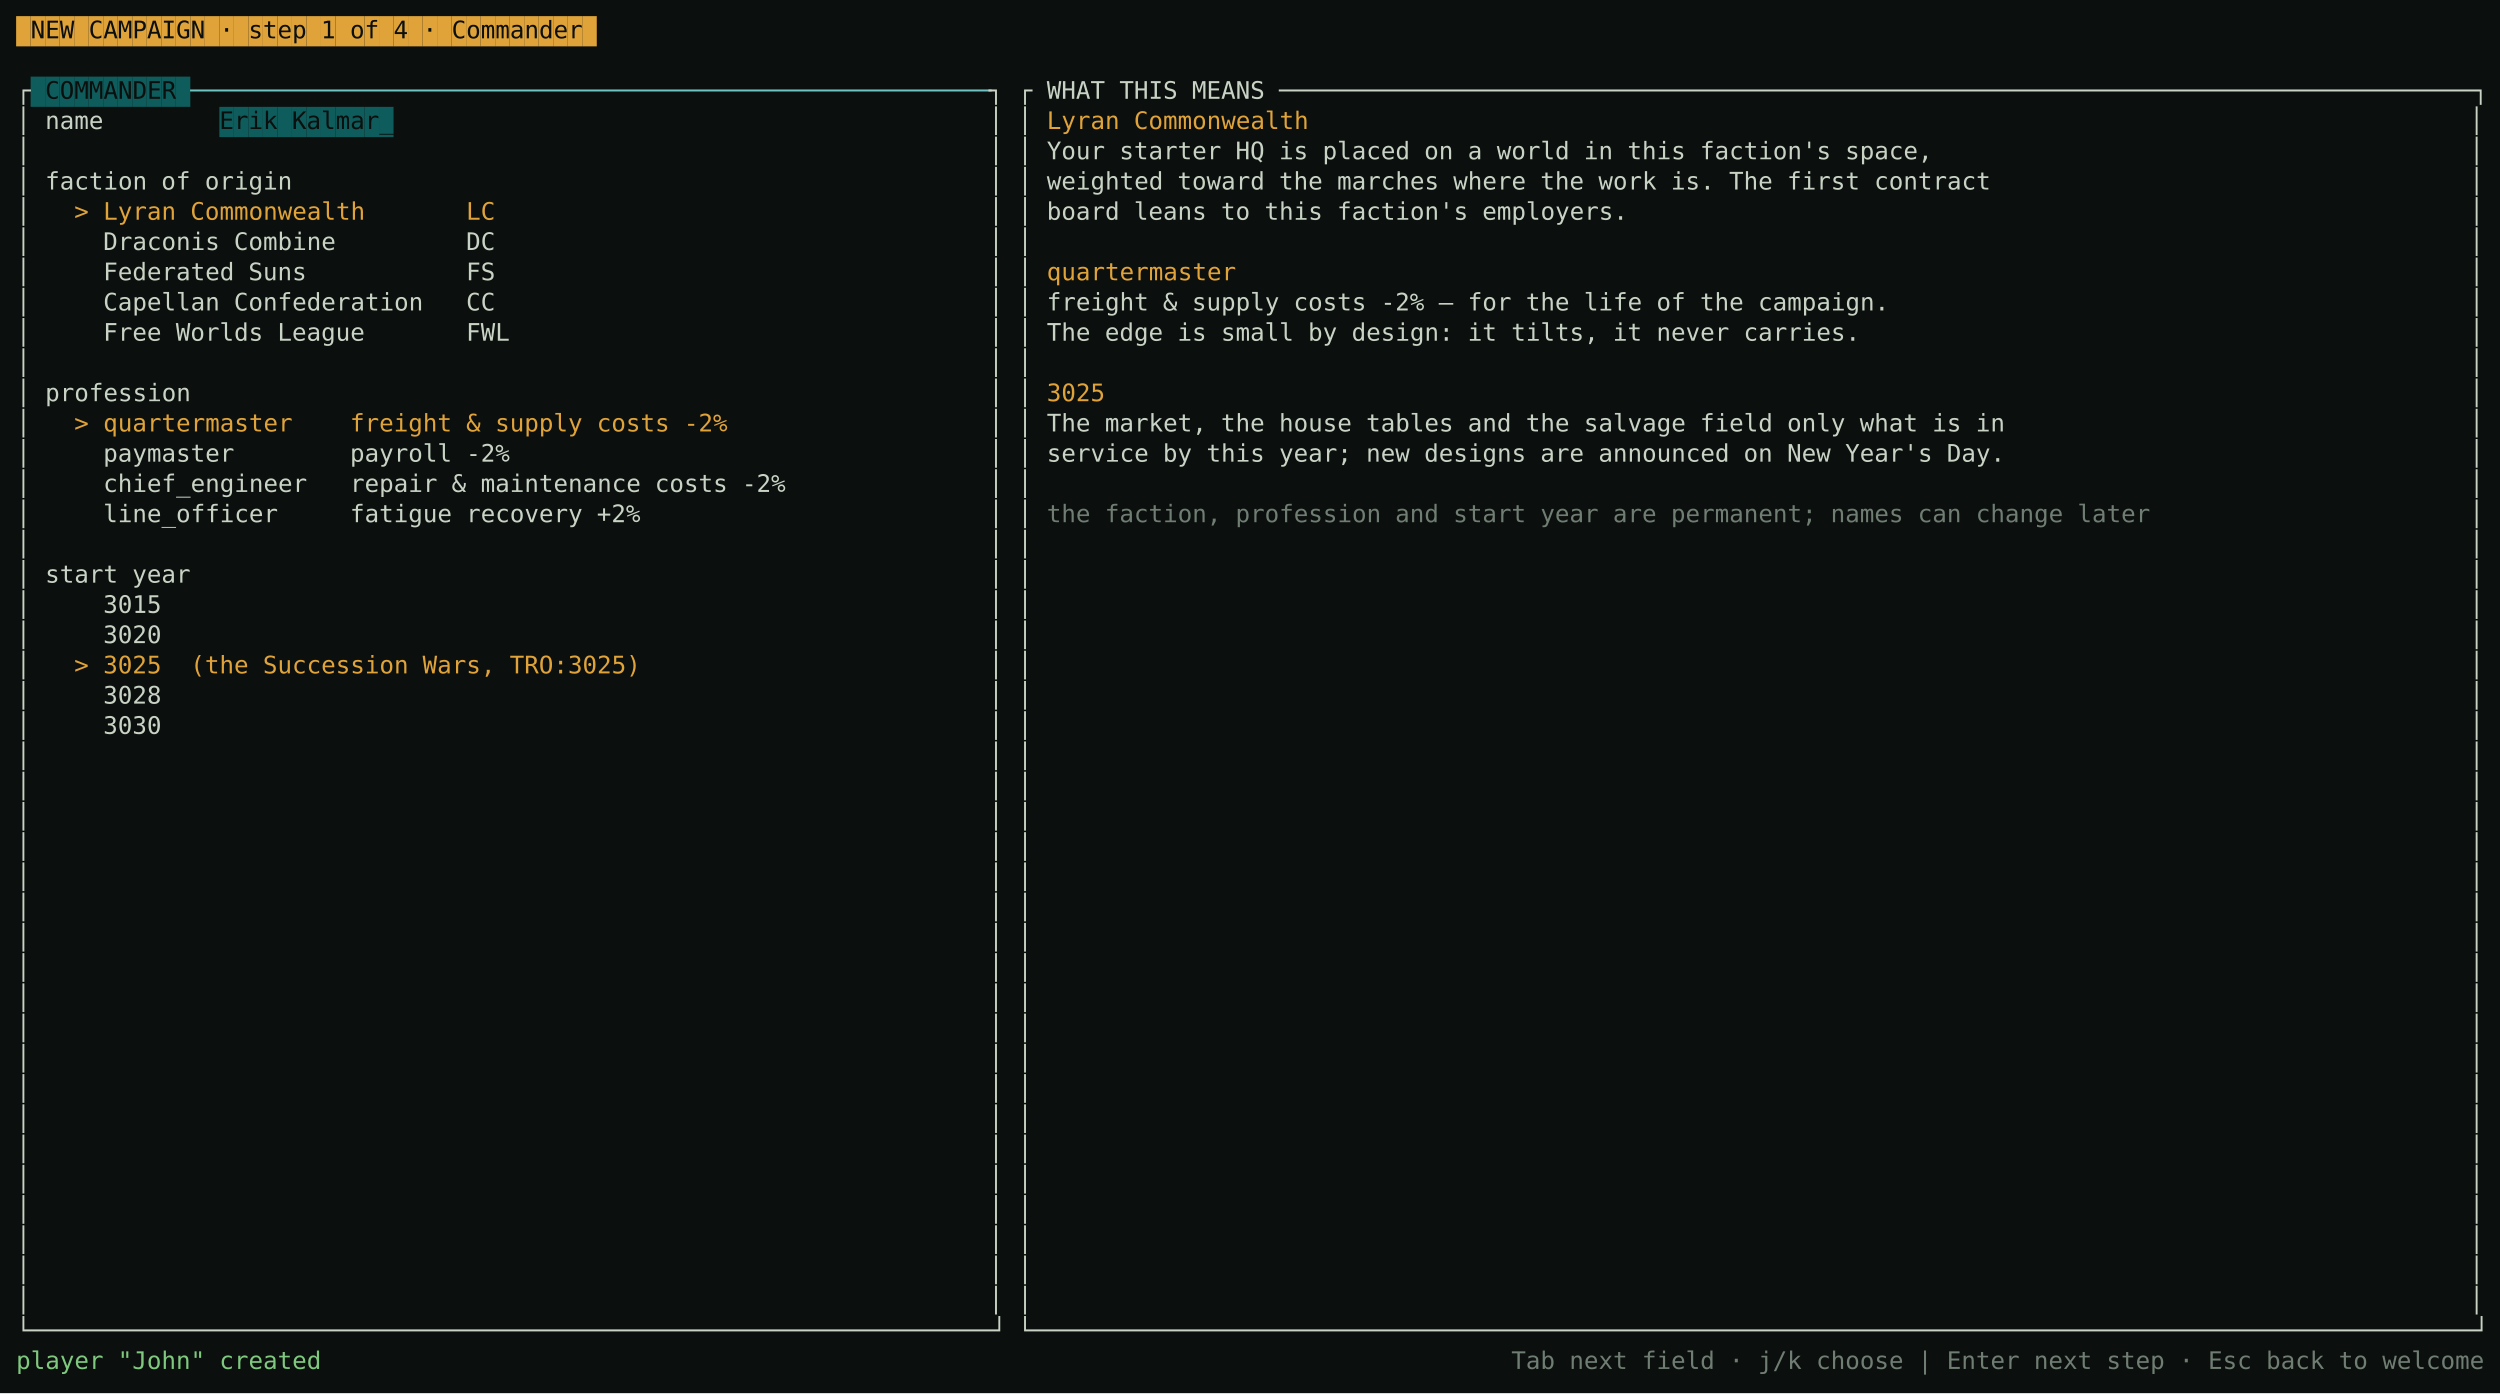
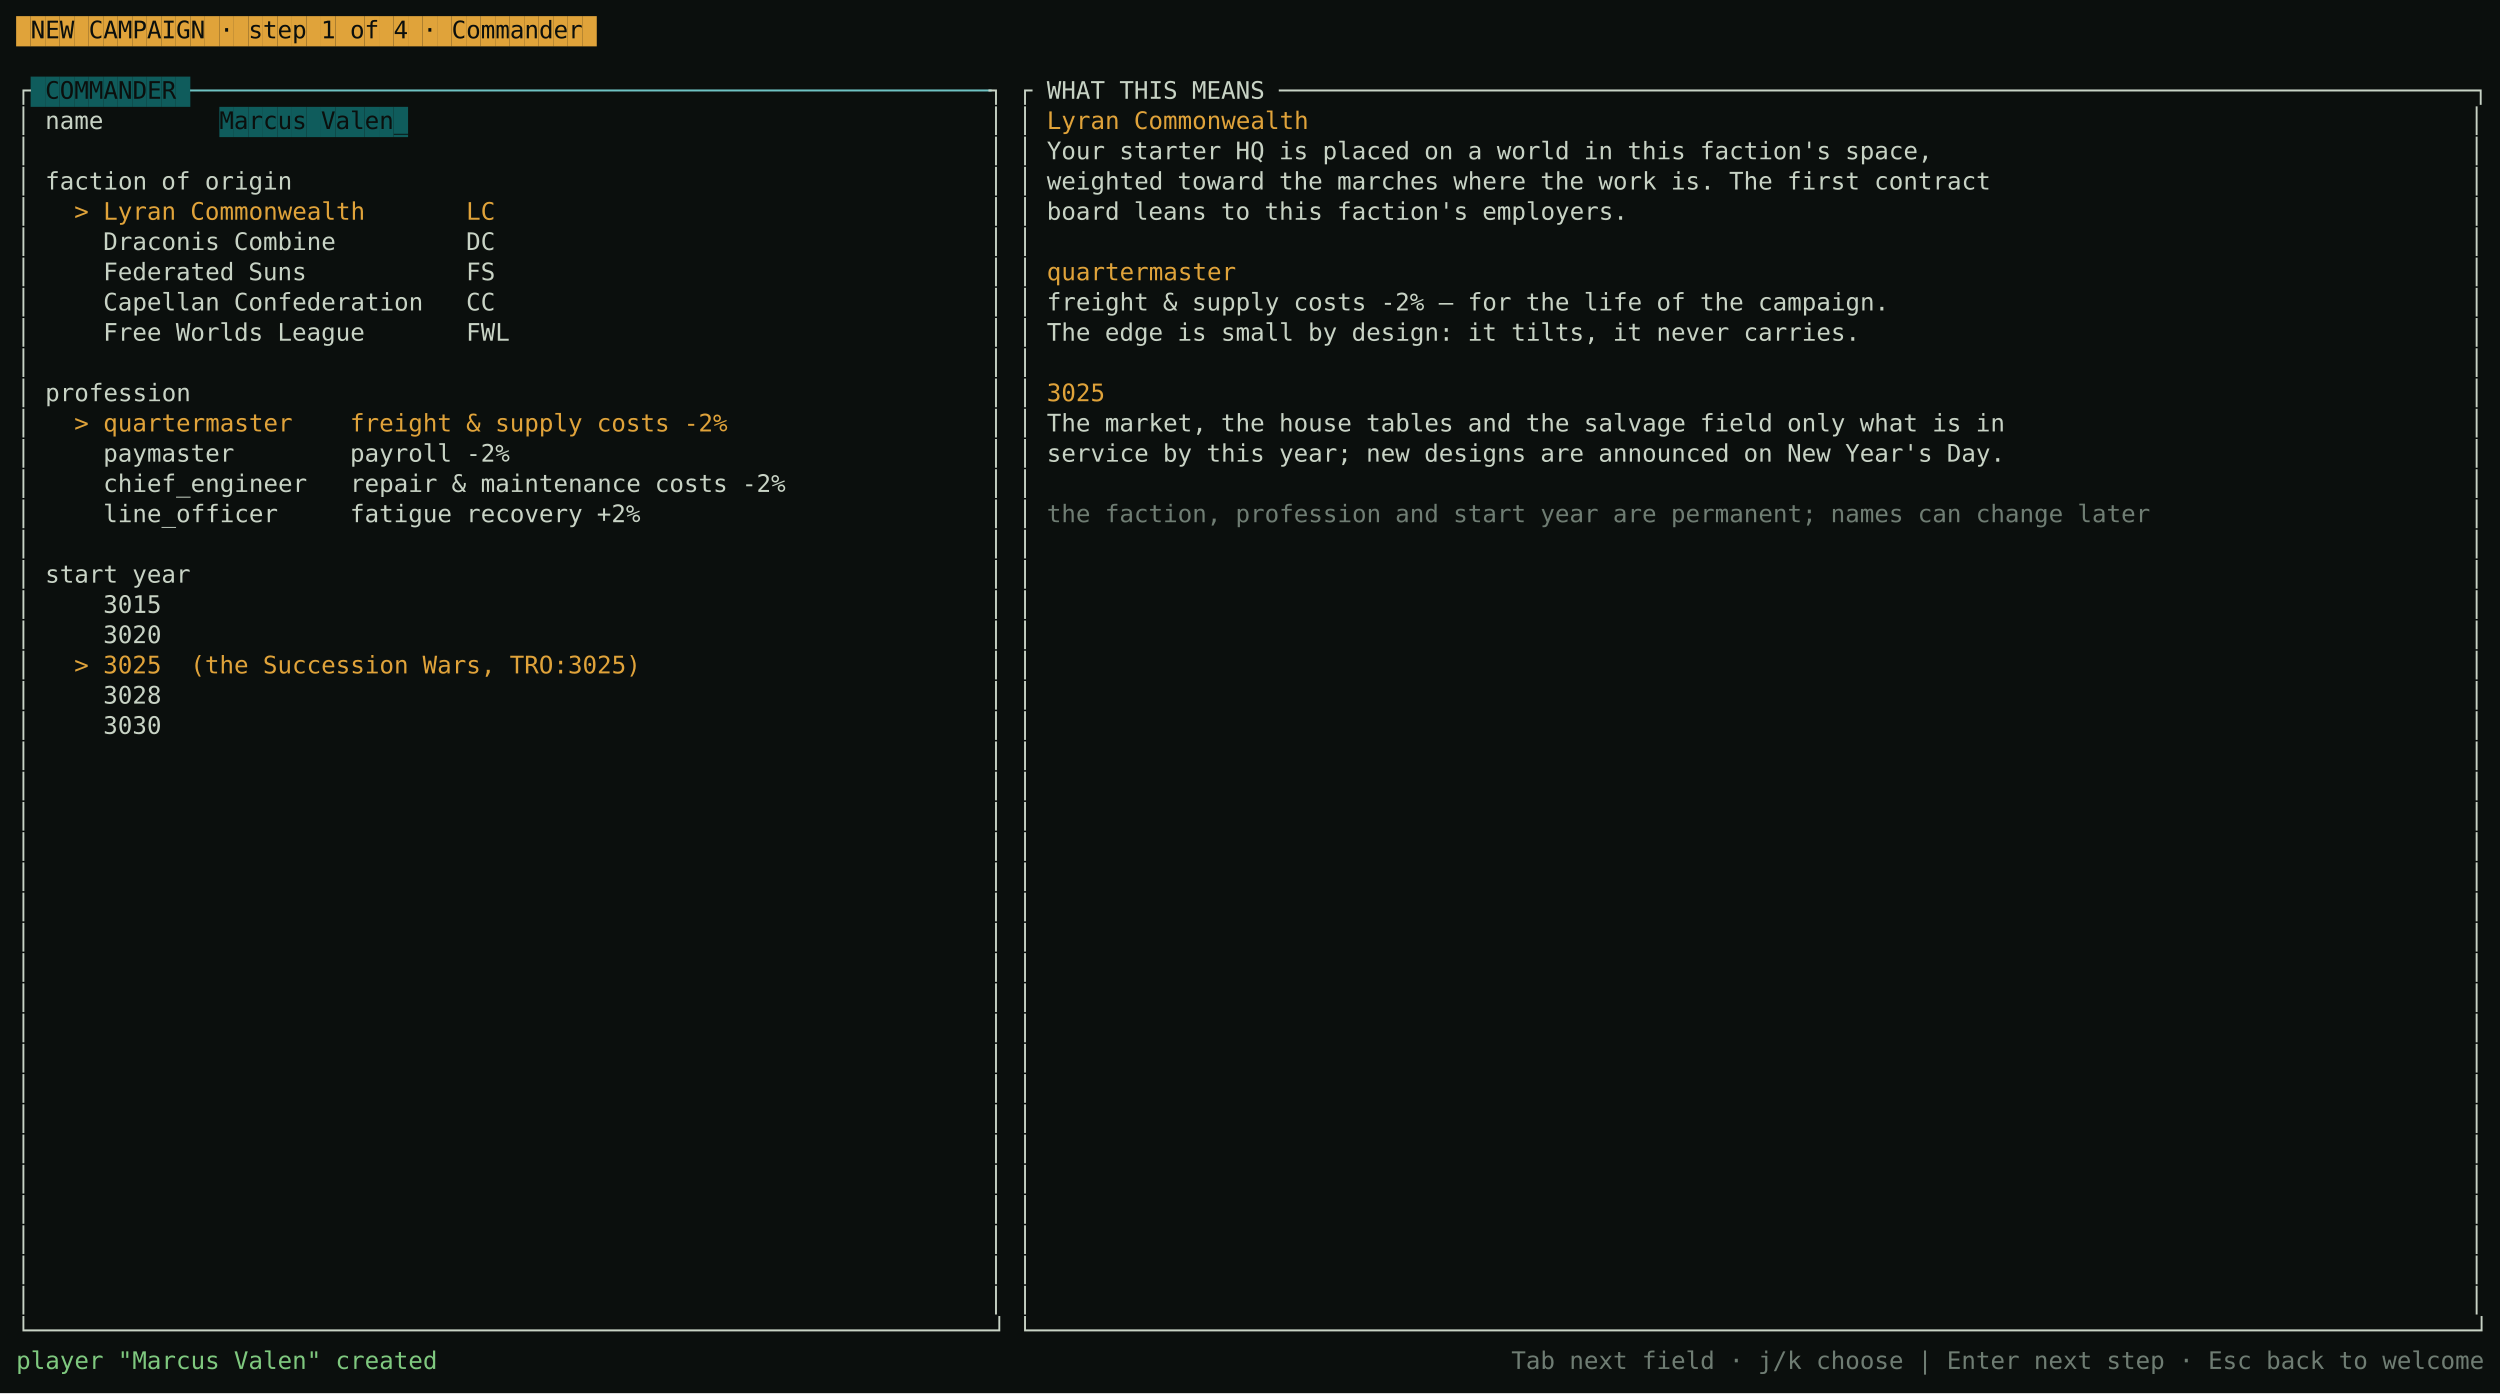
<svg xmlns="http://www.w3.org/2000/svg" width="1240" height="691" viewBox="0 0 1240 691">
  <rect width="100%" height="100%" fill="#0b0f0d" />
  <g font-family="Menlo, DejaVu Sans Mono, Consolas, monospace" font-size="12" xml:space="preserve">
    <rect x="8.0" y="8.0" width="7.2" height="15" fill="#e0a33a" />
    <rect x="15.2" y="8.0" width="7.2" height="15" fill="#e0a33a" />
    <rect x="22.4" y="8.0" width="7.2" height="15" fill="#e0a33a" />
    <rect x="29.6" y="8.0" width="7.2" height="15" fill="#e0a33a" />
    <rect x="36.8" y="8.0" width="7.2" height="15" fill="#e0a33a" />
    <rect x="44.0" y="8.0" width="7.2" height="15" fill="#e0a33a" />
    <rect x="51.2" y="8.0" width="7.2" height="15" fill="#e0a33a" />
    <rect x="58.4" y="8.0" width="7.2" height="15" fill="#e0a33a" />
    <rect x="65.6" y="8.0" width="7.2" height="15" fill="#e0a33a" />
    <rect x="72.8" y="8.0" width="7.2" height="15" fill="#e0a33a" />
    <rect x="80.0" y="8.0" width="7.2" height="15" fill="#e0a33a" />
    <rect x="87.2" y="8.0" width="7.2" height="15" fill="#e0a33a" />
    <rect x="94.4" y="8.0" width="7.2" height="15" fill="#e0a33a" />
    <rect x="101.6" y="8.0" width="7.2" height="15" fill="#e0a33a" />
    <rect x="108.8" y="8.0" width="7.2" height="15" fill="#e0a33a" />
    <rect x="116.0" y="8.0" width="7.2" height="15" fill="#e0a33a" />
    <rect x="123.2" y="8.0" width="7.2" height="15" fill="#e0a33a" />
    <rect x="130.4" y="8.0" width="7.2" height="15" fill="#e0a33a" />
    <rect x="137.6" y="8.0" width="7.2" height="15" fill="#e0a33a" />
    <rect x="144.8" y="8.0" width="7.2" height="15" fill="#e0a33a" />
    <rect x="152.0" y="8.0" width="7.2" height="15" fill="#e0a33a" />
    <rect x="159.2" y="8.0" width="7.2" height="15" fill="#e0a33a" />
    <rect x="166.4" y="8.0" width="7.2" height="15" fill="#e0a33a" />
    <rect x="173.6" y="8.0" width="7.2" height="15" fill="#e0a33a" />
    <rect x="180.8" y="8.0" width="7.2" height="15" fill="#e0a33a" />
    <rect x="188.0" y="8.0" width="7.2" height="15" fill="#e0a33a" />
    <rect x="195.2" y="8.0" width="7.2" height="15" fill="#e0a33a" />
    <rect x="202.4" y="8.0" width="7.2" height="15" fill="#e0a33a" />
    <rect x="209.6" y="8.0" width="7.2" height="15" fill="#e0a33a" />
    <rect x="216.8" y="8.0" width="7.2" height="15" fill="#e0a33a" />
    <rect x="224.0" y="8.0" width="7.2" height="15" fill="#e0a33a" />
    <rect x="231.2" y="8.0" width="7.2" height="15" fill="#e0a33a" />
    <rect x="238.4" y="8.0" width="7.2" height="15" fill="#e0a33a" />
    <rect x="245.6" y="8.0" width="7.2" height="15" fill="#e0a33a" />
    <rect x="252.8" y="8.0" width="7.2" height="15" fill="#e0a33a" />
    <rect x="260.0" y="8.0" width="7.2" height="15" fill="#e0a33a" />
    <rect x="267.2" y="8.0" width="7.2" height="15" fill="#e0a33a" />
    <rect x="274.4" y="8.0" width="7.2" height="15" fill="#e0a33a" />
    <rect x="281.6" y="8.0" width="7.2" height="15" fill="#e0a33a" />
    <rect x="288.8" y="8.0" width="7.2" height="15" fill="#e0a33a" />
    <text y="19" fill="#0b0f0d" x="15.2 22.4 29.6">NEW</text>
    <text y="19" fill="#0b0f0d" x="44.0 51.2 58.4 65.6 72.8 80.0 87.2 94.4">CAMPAIGN</text>
    <text y="19" fill="#0b0f0d" x="108.8">·</text>
    <text y="19" fill="#0b0f0d" x="123.2 130.4 137.6 144.8">step</text>
    <text y="19" fill="#0b0f0d" x="159.2">1</text>
    <text y="19" fill="#0b0f0d" x="173.6 180.8">of</text>
    <text y="19" fill="#0b0f0d" x="195.2">4</text>
    <text y="19" fill="#0b0f0d" x="209.6">·</text>
    <text y="19" fill="#0b0f0d" x="224.0 231.2 238.4 245.6 252.8 260.0 267.2 274.4 281.6">Commander</text>
    <rect x="15.2" y="38.0" width="7.2" height="15" fill="#0f5c5c" />
    <rect x="22.4" y="38.0" width="7.2" height="15" fill="#0f5c5c" />
    <rect x="29.6" y="38.0" width="7.2" height="15" fill="#0f5c5c" />
    <rect x="36.8" y="38.0" width="7.2" height="15" fill="#0f5c5c" />
    <rect x="44.0" y="38.0" width="7.2" height="15" fill="#0f5c5c" />
    <rect x="51.2" y="38.0" width="7.2" height="15" fill="#0f5c5c" />
    <rect x="58.4" y="38.0" width="7.2" height="15" fill="#0f5c5c" />
    <rect x="65.6" y="38.0" width="7.2" height="15" fill="#0f5c5c" />
    <rect x="72.8" y="38.0" width="7.2" height="15" fill="#0f5c5c" />
    <rect x="80.0" y="38.0" width="7.2" height="15" fill="#0f5c5c" />
    <rect x="87.2" y="38.0" width="7.2" height="15" fill="#0f5c5c" />
    <text y="49" fill="#c8d3c5" x="8.0">┌</text>
    <text y="49" fill="#0b0f0d" x="22.4 29.6 36.8 44.0 51.2 58.4 65.6 72.8 80.0">COMMANDER</text>
    <text y="49" fill="#6fc3c3" x="94.4 101.6 108.8 116.0 123.2 130.4 137.6 144.8 152.0 159.2 166.4 173.6 180.8 188.0 195.2 202.4 209.6 216.8 224.0 231.2 238.4 245.6 252.8 260.0 267.2 274.4 281.6 288.8 296.0 303.2 310.4 317.6 324.8 332.0 339.2 346.4 353.6 360.8 368.0 375.2 382.4 389.6 396.8 404.0 411.2 418.4 425.6 432.8 440.0 447.2 454.4 461.6 468.8 476.0 483.2">───────────────────────────────────────────────────────</text>
    <text y="49" fill="#c8d3c5" x="490.4">┐</text>
    <text y="49" fill="#c8d3c5" x="504.8">┌</text>
    <text y="49" fill="#c8d3c5" x="519.2 526.4 533.6 540.8">WHAT</text>
    <text y="49" fill="#c8d3c5" x="555.2 562.4 569.6 576.8">THIS</text>
    <text y="49" fill="#c8d3c5" x="591.2 598.4 605.6 612.8 620.0">MEANS</text>
    <text y="49" fill="#c8d3c5" x="634.4 641.6 648.8 656.0 663.2 670.4 677.6 684.8 692.0 699.2 706.4 713.6 720.8 728.0 735.2 742.4 749.6 756.8 764.0 771.2 778.4 785.6 792.8 800.0 807.2 814.4 821.6 828.8 836.0 843.2 850.4 857.6 864.8 872.0 879.2 886.4 893.6 900.8 908.0 915.2 922.4 929.6 936.8 944.0 951.2 958.4 965.6 972.8 980.0 987.2 994.4 1001.6 1008.8 1016.0 1023.2 1030.4 1037.6 1044.8 1052.0 1059.2 1066.4 1073.6 1080.8 1088.0 1095.2 1102.4 1109.6 1116.8 1124.0 1131.2 1138.4 1145.6 1152.8 1160.0 1167.2 1174.4 1181.6 1188.8 1196.0 1203.2 1210.4 1217.6 1224.8">──────────────────────────────────────────────────────────────────────────────────┐</text>
    <rect x="108.8" y="53.0" width="7.2" height="15" fill="#0f5c5c" />
    <rect x="116.0" y="53.0" width="7.2" height="15" fill="#0f5c5c" />
    <rect x="123.2" y="53.0" width="7.2" height="15" fill="#0f5c5c" />
    <rect x="130.4" y="53.0" width="7.2" height="15" fill="#0f5c5c" />
    <rect x="137.6" y="53.0" width="7.2" height="15" fill="#0f5c5c" />
    <rect x="144.8" y="53.0" width="7.2" height="15" fill="#0f5c5c" />
    <rect x="152.0" y="53.0" width="7.2" height="15" fill="#0f5c5c" />
    <rect x="159.2" y="53.0" width="7.2" height="15" fill="#0f5c5c" />
    <rect x="166.4" y="53.0" width="7.2" height="15" fill="#0f5c5c" />
    <rect x="173.6" y="53.0" width="7.2" height="15" fill="#0f5c5c" />
    <rect x="180.8" y="53.0" width="7.2" height="15" fill="#0f5c5c" />
    <rect x="188.0" y="53.0" width="7.2" height="15" fill="#0f5c5c" />
+     <rect x="195.2" y="53.0" width="7.2" height="15" fill="#0f5c5c" />
    <text y="64" fill="#c8d3c5" x="8.0">│</text>
    <text y="64" fill="#c8d3c5" x="22.4 29.6 36.8 44.0">name</text>
-     <text y="64" fill="#0b0f0d" x="108.8 116.0 123.2 130.4">Erik</text>
-     <text y="64" fill="#0b0f0d" x="144.8 152.0 159.2 166.4 173.6 180.8 188.0">Kalmar_</text>
+     <text y="64" fill="#0b0f0d" x="108.8 116.0 123.2 130.4 137.6 144.8">Marcus</text>
+     <text y="64" fill="#0b0f0d" x="159.2 166.4 173.6 180.8 188.0 195.2">Valen_</text>
    <text y="64" fill="#c8d3c5" x="490.4">│</text>
    <text y="64" fill="#c8d3c5" x="504.8">│</text>
    <text y="64" fill="#e0a33a" x="519.2 526.4 533.6 540.8 548.0">Lyran</text>
    <text y="64" fill="#e0a33a" x="562.4 569.6 576.8 584.0 591.2 598.4 605.6 612.8 620.0 627.2 634.4 641.6">Commonwealth</text>
    <text y="64" fill="#c8d3c5" x="1224.8">│</text>
    <text y="79" fill="#c8d3c5" x="8.0">│</text>
    <text y="79" fill="#c8d3c5" x="490.4">│</text>
    <text y="79" fill="#c8d3c5" x="504.8">│</text>
    <text y="79" fill="#c8d3c5" x="519.2 526.4 533.6 540.8">Your</text>
    <text y="79" fill="#c8d3c5" x="555.2 562.4 569.6 576.8 584.0 591.2 598.4">starter</text>
    <text y="79" fill="#c8d3c5" x="612.8 620.0">HQ</text>
    <text y="79" fill="#c8d3c5" x="634.4 641.6">is</text>
    <text y="79" fill="#c8d3c5" x="656.0 663.2 670.4 677.6 684.8 692.0">placed</text>
    <text y="79" fill="#c8d3c5" x="706.4 713.6">on</text>
    <text y="79" fill="#c8d3c5" x="728.0">a</text>
    <text y="79" fill="#c8d3c5" x="742.4 749.6 756.8 764.0 771.2">world</text>
    <text y="79" fill="#c8d3c5" x="785.6 792.8">in</text>
    <text y="79" fill="#c8d3c5" x="807.2 814.4 821.6 828.8">this</text>
    <text y="79" fill="#c8d3c5" x="843.2 850.4 857.6 864.8 872.0 879.2 886.4 893.6 900.8">faction's</text>
    <text y="79" fill="#c8d3c5" x="915.2 922.4 929.6 936.8 944.0 951.2">space,</text>
    <text y="79" fill="#c8d3c5" x="1224.8">│</text>
    <text y="94" fill="#c8d3c5" x="8.0">│</text>
    <text y="94" fill="#c8d3c5" x="22.4 29.6 36.8 44.0 51.2 58.4 65.6">faction</text>
    <text y="94" fill="#c8d3c5" x="80.0 87.2">of</text>
    <text y="94" fill="#c8d3c5" x="101.6 108.8 116.0 123.2 130.4 137.6">origin</text>
    <text y="94" fill="#c8d3c5" x="490.4">│</text>
    <text y="94" fill="#c8d3c5" x="504.8">│</text>
    <text y="94" fill="#c8d3c5" x="519.2 526.4 533.6 540.8 548.0 555.2 562.4 569.6">weighted</text>
    <text y="94" fill="#c8d3c5" x="584.0 591.2 598.4 605.6 612.8 620.0">toward</text>
    <text y="94" fill="#c8d3c5" x="634.4 641.6 648.8">the</text>
    <text y="94" fill="#c8d3c5" x="663.2 670.4 677.6 684.8 692.0 699.2 706.4">marches</text>
    <text y="94" fill="#c8d3c5" x="720.8 728.0 735.2 742.4 749.6">where</text>
    <text y="94" fill="#c8d3c5" x="764.0 771.2 778.4">the</text>
    <text y="94" fill="#c8d3c5" x="792.8 800.0 807.2 814.4">work</text>
    <text y="94" fill="#c8d3c5" x="828.8 836.0 843.2">is.</text>
    <text y="94" fill="#c8d3c5" x="857.6 864.8 872.0">The</text>
    <text y="94" fill="#c8d3c5" x="886.4 893.6 900.8 908.0 915.2">first</text>
    <text y="94" fill="#c8d3c5" x="929.6 936.8 944.0 951.2 958.4 965.6 972.8 980.0">contract</text>
    <text y="94" fill="#c8d3c5" x="1224.8">│</text>
    <text y="109" fill="#c8d3c5" x="8.0">│</text>
    <text y="109" fill="#e0a33a" x="36.8">&gt;</text>
    <text y="109" fill="#e0a33a" x="51.2 58.4 65.6 72.8 80.0">Lyran</text>
    <text y="109" fill="#e0a33a" x="94.4 101.6 108.8 116.0 123.2 130.4 137.6 144.8 152.0 159.2 166.4 173.6">Commonwealth</text>
    <text y="109" fill="#e0a33a" x="231.2 238.4">LC</text>
    <text y="109" fill="#c8d3c5" x="490.4">│</text>
    <text y="109" fill="#c8d3c5" x="504.8">│</text>
    <text y="109" fill="#c8d3c5" x="519.2 526.4 533.6 540.8 548.0">board</text>
    <text y="109" fill="#c8d3c5" x="562.4 569.6 576.8 584.0 591.2">leans</text>
    <text y="109" fill="#c8d3c5" x="605.6 612.8">to</text>
    <text y="109" fill="#c8d3c5" x="627.2 634.4 641.6 648.8">this</text>
    <text y="109" fill="#c8d3c5" x="663.2 670.4 677.6 684.8 692.0 699.2 706.4 713.6 720.8">faction's</text>
    <text y="109" fill="#c8d3c5" x="735.2 742.4 749.6 756.8 764.0 771.2 778.4 785.6 792.8 800.0">employers.</text>
    <text y="109" fill="#c8d3c5" x="1224.8">│</text>
    <text y="124" fill="#c8d3c5" x="8.0">│</text>
    <text y="124" fill="#c8d3c5" x="51.2 58.4 65.6 72.8 80.0 87.2 94.4 101.6">Draconis</text>
    <text y="124" fill="#c8d3c5" x="116.0 123.2 130.4 137.6 144.8 152.0 159.2">Combine</text>
    <text y="124" fill="#c8d3c5" x="231.2 238.4">DC</text>
    <text y="124" fill="#c8d3c5" x="490.4">│</text>
    <text y="124" fill="#c8d3c5" x="504.8">│</text>
    <text y="124" fill="#c8d3c5" x="1224.8">│</text>
    <text y="139" fill="#c8d3c5" x="8.0">│</text>
    <text y="139" fill="#c8d3c5" x="51.2 58.4 65.6 72.8 80.0 87.2 94.4 101.6 108.8">Federated</text>
    <text y="139" fill="#c8d3c5" x="123.2 130.4 137.6 144.8">Suns</text>
    <text y="139" fill="#c8d3c5" x="231.2 238.4">FS</text>
    <text y="139" fill="#c8d3c5" x="490.4">│</text>
    <text y="139" fill="#c8d3c5" x="504.8">│</text>
    <text y="139" fill="#e0a33a" x="519.2 526.4 533.6 540.8 548.0 555.2 562.4 569.6 576.8 584.0 591.2 598.4 605.6">quartermaster</text>
    <text y="139" fill="#c8d3c5" x="1224.8">│</text>
    <text y="154" fill="#c8d3c5" x="8.0">│</text>
    <text y="154" fill="#c8d3c5" x="51.2 58.4 65.6 72.8 80.0 87.2 94.4 101.6">Capellan</text>
    <text y="154" fill="#c8d3c5" x="116.0 123.2 130.4 137.6 144.8 152.0 159.2 166.4 173.6 180.8 188.0 195.2 202.4">Confederation</text>
    <text y="154" fill="#c8d3c5" x="231.2 238.4">CC</text>
    <text y="154" fill="#c8d3c5" x="490.4">│</text>
    <text y="154" fill="#c8d3c5" x="504.8">│</text>
    <text y="154" fill="#c8d3c5" x="519.2 526.4 533.6 540.8 548.0 555.2 562.4">freight</text>
    <text y="154" fill="#c8d3c5" x="576.8">&amp;</text>
    <text y="154" fill="#c8d3c5" x="591.2 598.4 605.6 612.8 620.0 627.2">supply</text>
    <text y="154" fill="#c8d3c5" x="641.6 648.8 656.0 663.2 670.4">costs</text>
    <text y="154" fill="#c8d3c5" x="684.8 692.0 699.2">-2%</text>
    <text y="154" fill="#c8d3c5" x="713.6">—</text>
    <text y="154" fill="#c8d3c5" x="728.0 735.2 742.4">for</text>
    <text y="154" fill="#c8d3c5" x="756.8 764.0 771.2">the</text>
    <text y="154" fill="#c8d3c5" x="785.6 792.8 800.0 807.2">life</text>
    <text y="154" fill="#c8d3c5" x="821.6 828.8">of</text>
    <text y="154" fill="#c8d3c5" x="843.2 850.4 857.6">the</text>
    <text y="154" fill="#c8d3c5" x="872.0 879.2 886.4 893.6 900.8 908.0 915.2 922.4 929.6">campaign.</text>
    <text y="154" fill="#c8d3c5" x="1224.8">│</text>
    <text y="169" fill="#c8d3c5" x="8.0">│</text>
    <text y="169" fill="#c8d3c5" x="51.2 58.4 65.6 72.8">Free</text>
    <text y="169" fill="#c8d3c5" x="87.2 94.4 101.6 108.8 116.0 123.2">Worlds</text>
    <text y="169" fill="#c8d3c5" x="137.6 144.8 152.0 159.2 166.4 173.6">League</text>
    <text y="169" fill="#c8d3c5" x="231.2 238.4 245.6">FWL</text>
    <text y="169" fill="#c8d3c5" x="490.4">│</text>
    <text y="169" fill="#c8d3c5" x="504.8">│</text>
    <text y="169" fill="#c8d3c5" x="519.2 526.4 533.6">The</text>
    <text y="169" fill="#c8d3c5" x="548.0 555.2 562.4 569.6">edge</text>
    <text y="169" fill="#c8d3c5" x="584.0 591.2">is</text>
    <text y="169" fill="#c8d3c5" x="605.6 612.8 620.0 627.2 634.4">small</text>
    <text y="169" fill="#c8d3c5" x="648.8 656.0">by</text>
    <text y="169" fill="#c8d3c5" x="670.4 677.6 684.8 692.0 699.2 706.4 713.6">design:</text>
    <text y="169" fill="#c8d3c5" x="728.0 735.2">it</text>
    <text y="169" fill="#c8d3c5" x="749.6 756.8 764.0 771.2 778.4 785.6">tilts,</text>
    <text y="169" fill="#c8d3c5" x="800.0 807.2">it</text>
    <text y="169" fill="#c8d3c5" x="821.6 828.8 836.0 843.2 850.4">never</text>
    <text y="169" fill="#c8d3c5" x="864.8 872.0 879.2 886.4 893.6 900.8 908.0 915.2">carries.</text>
    <text y="169" fill="#c8d3c5" x="1224.8">│</text>
    <text y="184" fill="#c8d3c5" x="8.0">│</text>
    <text y="184" fill="#c8d3c5" x="490.4">│</text>
    <text y="184" fill="#c8d3c5" x="504.8">│</text>
    <text y="184" fill="#c8d3c5" x="1224.8">│</text>
    <text y="199" fill="#c8d3c5" x="8.0">│</text>
    <text y="199" fill="#c8d3c5" x="22.4 29.6 36.8 44.0 51.2 58.4 65.6 72.8 80.0 87.2">profession</text>
    <text y="199" fill="#c8d3c5" x="490.4">│</text>
    <text y="199" fill="#c8d3c5" x="504.8">│</text>
    <text y="199" fill="#e0a33a" x="519.2 526.4 533.6 540.8">3025</text>
    <text y="199" fill="#c8d3c5" x="1224.8">│</text>
    <text y="214" fill="#c8d3c5" x="8.0">│</text>
    <text y="214" fill="#e0a33a" x="36.8">&gt;</text>
    <text y="214" fill="#e0a33a" x="51.2 58.4 65.6 72.8 80.0 87.2 94.4 101.6 108.8 116.0 123.2 130.4 137.6">quartermaster</text>
    <text y="214" fill="#e0a33a" x="173.6 180.8 188.0 195.2 202.4 209.6 216.8">freight</text>
    <text y="214" fill="#e0a33a" x="231.2">&amp;</text>
    <text y="214" fill="#e0a33a" x="245.6 252.8 260.0 267.2 274.4 281.6">supply</text>
    <text y="214" fill="#e0a33a" x="296.0 303.2 310.4 317.6 324.8">costs</text>
    <text y="214" fill="#e0a33a" x="339.2 346.4 353.6">-2%</text>
    <text y="214" fill="#c8d3c5" x="490.4">│</text>
    <text y="214" fill="#c8d3c5" x="504.8">│</text>
    <text y="214" fill="#c8d3c5" x="519.2 526.4 533.6">The</text>
    <text y="214" fill="#c8d3c5" x="548.0 555.2 562.4 569.6 576.8 584.0 591.2">market,</text>
    <text y="214" fill="#c8d3c5" x="605.6 612.8 620.0">the</text>
    <text y="214" fill="#c8d3c5" x="634.4 641.6 648.8 656.0 663.2">house</text>
    <text y="214" fill="#c8d3c5" x="677.6 684.8 692.0 699.2 706.4 713.6">tables</text>
    <text y="214" fill="#c8d3c5" x="728.0 735.2 742.4">and</text>
    <text y="214" fill="#c8d3c5" x="756.8 764.0 771.2">the</text>
    <text y="214" fill="#c8d3c5" x="785.6 792.8 800.0 807.2 814.4 821.6 828.8">salvage</text>
    <text y="214" fill="#c8d3c5" x="843.2 850.4 857.6 864.8 872.0">field</text>
    <text y="214" fill="#c8d3c5" x="886.4 893.6 900.8 908.0">only</text>
    <text y="214" fill="#c8d3c5" x="922.4 929.6 936.8 944.0">what</text>
    <text y="214" fill="#c8d3c5" x="958.4 965.6">is</text>
    <text y="214" fill="#c8d3c5" x="980.0 987.2">in</text>
    <text y="214" fill="#c8d3c5" x="1224.8">│</text>
    <text y="229" fill="#c8d3c5" x="8.0">│</text>
    <text y="229" fill="#c8d3c5" x="51.2 58.4 65.6 72.8 80.0 87.2 94.4 101.6 108.8">paymaster</text>
    <text y="229" fill="#c8d3c5" x="173.6 180.8 188.0 195.2 202.4 209.6 216.8">payroll</text>
    <text y="229" fill="#c8d3c5" x="231.2 238.4 245.6">-2%</text>
    <text y="229" fill="#c8d3c5" x="490.4">│</text>
    <text y="229" fill="#c8d3c5" x="504.8">│</text>
    <text y="229" fill="#c8d3c5" x="519.2 526.4 533.6 540.8 548.0 555.2 562.4">service</text>
    <text y="229" fill="#c8d3c5" x="576.8 584.0">by</text>
    <text y="229" fill="#c8d3c5" x="598.4 605.6 612.8 620.0">this</text>
    <text y="229" fill="#c8d3c5" x="634.4 641.6 648.8 656.0 663.2">year;</text>
    <text y="229" fill="#c8d3c5" x="677.6 684.8 692.0">new</text>
    <text y="229" fill="#c8d3c5" x="706.4 713.6 720.8 728.0 735.2 742.4 749.6">designs</text>
    <text y="229" fill="#c8d3c5" x="764.0 771.2 778.4">are</text>
    <text y="229" fill="#c8d3c5" x="792.8 800.0 807.2 814.4 821.6 828.8 836.0 843.2 850.4">announced</text>
    <text y="229" fill="#c8d3c5" x="864.8 872.0">on</text>
    <text y="229" fill="#c8d3c5" x="886.4 893.6 900.8">New</text>
    <text y="229" fill="#c8d3c5" x="915.2 922.4 929.6 936.8 944.0 951.2">Year's</text>
    <text y="229" fill="#c8d3c5" x="965.6 972.8 980.0 987.2">Day.</text>
    <text y="229" fill="#c8d3c5" x="1224.8">│</text>
    <text y="244" fill="#c8d3c5" x="8.0">│</text>
    <text y="244" fill="#c8d3c5" x="51.2 58.4 65.6 72.8 80.0 87.2 94.4 101.6 108.8 116.0 123.2 130.4 137.6 144.8">chief_engineer</text>
    <text y="244" fill="#c8d3c5" x="173.6 180.8 188.0 195.2 202.4 209.6">repair</text>
    <text y="244" fill="#c8d3c5" x="224.0">&amp;</text>
    <text y="244" fill="#c8d3c5" x="238.4 245.6 252.8 260.0 267.2 274.4 281.6 288.8 296.0 303.2 310.4">maintenance</text>
    <text y="244" fill="#c8d3c5" x="324.8 332.0 339.2 346.4 353.6">costs</text>
    <text y="244" fill="#c8d3c5" x="368.0 375.2 382.4">-2%</text>
    <text y="244" fill="#c8d3c5" x="490.4">│</text>
    <text y="244" fill="#c8d3c5" x="504.8">│</text>
    <text y="244" fill="#c8d3c5" x="1224.8">│</text>
    <text y="259" fill="#c8d3c5" x="8.0">│</text>
    <text y="259" fill="#c8d3c5" x="51.2 58.4 65.6 72.8 80.0 87.2 94.4 101.6 108.8 116.0 123.2 130.4">line_officer</text>
    <text y="259" fill="#c8d3c5" x="173.6 180.8 188.0 195.2 202.4 209.6 216.8">fatigue</text>
    <text y="259" fill="#c8d3c5" x="231.2 238.4 245.6 252.8 260.0 267.2 274.4 281.6">recovery</text>
    <text y="259" fill="#c8d3c5" x="296.0 303.2 310.4">+2%</text>
    <text y="259" fill="#c8d3c5" x="490.4">│</text>
    <text y="259" fill="#c8d3c5" x="504.8">│</text>
    <text y="259" fill="#6f7d73" x="519.2 526.4 533.6">the</text>
    <text y="259" fill="#6f7d73" x="548.0 555.2 562.4 569.6 576.8 584.0 591.2 598.4">faction,</text>
    <text y="259" fill="#6f7d73" x="612.8 620.0 627.2 634.4 641.6 648.8 656.0 663.2 670.4 677.6">profession</text>
    <text y="259" fill="#6f7d73" x="692.0 699.2 706.4">and</text>
    <text y="259" fill="#6f7d73" x="720.8 728.0 735.2 742.4 749.6">start</text>
    <text y="259" fill="#6f7d73" x="764.0 771.2 778.4 785.6">year</text>
    <text y="259" fill="#6f7d73" x="800.0 807.2 814.4">are</text>
    <text y="259" fill="#6f7d73" x="828.8 836.0 843.2 850.4 857.6 864.8 872.0 879.2 886.4 893.6">permanent;</text>
    <text y="259" fill="#6f7d73" x="908.0 915.2 922.4 929.6 936.8">names</text>
    <text y="259" fill="#6f7d73" x="951.2 958.4 965.6">can</text>
    <text y="259" fill="#6f7d73" x="980.0 987.2 994.4 1001.6 1008.8 1016.0">change</text>
    <text y="259" fill="#6f7d73" x="1030.4 1037.6 1044.8 1052.0 1059.2">later</text>
    <text y="259" fill="#c8d3c5" x="1224.8">│</text>
    <text y="274" fill="#c8d3c5" x="8.0">│</text>
    <text y="274" fill="#c8d3c5" x="490.4">│</text>
    <text y="274" fill="#c8d3c5" x="504.8">│</text>
    <text y="274" fill="#c8d3c5" x="1224.8">│</text>
    <text y="289" fill="#c8d3c5" x="8.0">│</text>
    <text y="289" fill="#c8d3c5" x="22.4 29.6 36.8 44.0 51.2">start</text>
    <text y="289" fill="#c8d3c5" x="65.6 72.8 80.0 87.2">year</text>
    <text y="289" fill="#c8d3c5" x="490.4">│</text>
    <text y="289" fill="#c8d3c5" x="504.8">│</text>
    <text y="289" fill="#c8d3c5" x="1224.8">│</text>
    <text y="304" fill="#c8d3c5" x="8.0">│</text>
    <text y="304" fill="#c8d3c5" x="51.2 58.4 65.6 72.8">3015</text>
    <text y="304" fill="#c8d3c5" x="490.4">│</text>
    <text y="304" fill="#c8d3c5" x="504.8">│</text>
    <text y="304" fill="#c8d3c5" x="1224.8">│</text>
    <text y="319" fill="#c8d3c5" x="8.0">│</text>
    <text y="319" fill="#c8d3c5" x="51.2 58.4 65.6 72.8">3020</text>
    <text y="319" fill="#c8d3c5" x="490.4">│</text>
    <text y="319" fill="#c8d3c5" x="504.8">│</text>
    <text y="319" fill="#c8d3c5" x="1224.8">│</text>
    <text y="334" fill="#c8d3c5" x="8.0">│</text>
    <text y="334" fill="#e0a33a" x="36.8">&gt;</text>
    <text y="334" fill="#e0a33a" x="51.2 58.4 65.6 72.8">3025</text>
    <text y="334" fill="#e0a33a" x="94.4 101.6 108.8 116.0">(the</text>
    <text y="334" fill="#e0a33a" x="130.4 137.6 144.8 152.0 159.2 166.4 173.6 180.8 188.0 195.2">Succession</text>
    <text y="334" fill="#e0a33a" x="209.6 216.8 224.0 231.2 238.4">Wars,</text>
    <text y="334" fill="#e0a33a" x="252.8 260.0 267.2 274.4 281.6 288.8 296.0 303.2 310.4">TRO:3025)</text>
    <text y="334" fill="#c8d3c5" x="490.4">│</text>
    <text y="334" fill="#c8d3c5" x="504.8">│</text>
    <text y="334" fill="#c8d3c5" x="1224.8">│</text>
    <text y="349" fill="#c8d3c5" x="8.0">│</text>
    <text y="349" fill="#c8d3c5" x="51.2 58.4 65.6 72.8">3028</text>
    <text y="349" fill="#c8d3c5" x="490.4">│</text>
    <text y="349" fill="#c8d3c5" x="504.8">│</text>
    <text y="349" fill="#c8d3c5" x="1224.8">│</text>
    <text y="364" fill="#c8d3c5" x="8.0">│</text>
    <text y="364" fill="#c8d3c5" x="51.2 58.4 65.6 72.8">3030</text>
    <text y="364" fill="#c8d3c5" x="490.4">│</text>
    <text y="364" fill="#c8d3c5" x="504.8">│</text>
    <text y="364" fill="#c8d3c5" x="1224.8">│</text>
    <text y="379" fill="#c8d3c5" x="8.0">│</text>
    <text y="379" fill="#c8d3c5" x="490.4">│</text>
    <text y="379" fill="#c8d3c5" x="504.8">│</text>
    <text y="379" fill="#c8d3c5" x="1224.8">│</text>
    <text y="394" fill="#c8d3c5" x="8.0">│</text>
    <text y="394" fill="#c8d3c5" x="490.4">│</text>
    <text y="394" fill="#c8d3c5" x="504.8">│</text>
    <text y="394" fill="#c8d3c5" x="1224.8">│</text>
    <text y="409" fill="#c8d3c5" x="8.0">│</text>
    <text y="409" fill="#c8d3c5" x="490.4">│</text>
    <text y="409" fill="#c8d3c5" x="504.8">│</text>
    <text y="409" fill="#c8d3c5" x="1224.8">│</text>
    <text y="424" fill="#c8d3c5" x="8.0">│</text>
    <text y="424" fill="#c8d3c5" x="490.4">│</text>
    <text y="424" fill="#c8d3c5" x="504.8">│</text>
    <text y="424" fill="#c8d3c5" x="1224.8">│</text>
    <text y="439" fill="#c8d3c5" x="8.0">│</text>
    <text y="439" fill="#c8d3c5" x="490.4">│</text>
    <text y="439" fill="#c8d3c5" x="504.8">│</text>
    <text y="439" fill="#c8d3c5" x="1224.8">│</text>
    <text y="454" fill="#c8d3c5" x="8.0">│</text>
    <text y="454" fill="#c8d3c5" x="490.4">│</text>
    <text y="454" fill="#c8d3c5" x="504.8">│</text>
    <text y="454" fill="#c8d3c5" x="1224.8">│</text>
    <text y="469" fill="#c8d3c5" x="8.0">│</text>
    <text y="469" fill="#c8d3c5" x="490.4">│</text>
    <text y="469" fill="#c8d3c5" x="504.8">│</text>
    <text y="469" fill="#c8d3c5" x="1224.8">│</text>
    <text y="484" fill="#c8d3c5" x="8.0">│</text>
    <text y="484" fill="#c8d3c5" x="490.4">│</text>
    <text y="484" fill="#c8d3c5" x="504.8">│</text>
    <text y="484" fill="#c8d3c5" x="1224.8">│</text>
    <text y="499" fill="#c8d3c5" x="8.0">│</text>
    <text y="499" fill="#c8d3c5" x="490.4">│</text>
    <text y="499" fill="#c8d3c5" x="504.8">│</text>
    <text y="499" fill="#c8d3c5" x="1224.8">│</text>
    <text y="514" fill="#c8d3c5" x="8.0">│</text>
    <text y="514" fill="#c8d3c5" x="490.4">│</text>
    <text y="514" fill="#c8d3c5" x="504.8">│</text>
    <text y="514" fill="#c8d3c5" x="1224.8">│</text>
    <text y="529" fill="#c8d3c5" x="8.0">│</text>
    <text y="529" fill="#c8d3c5" x="490.4">│</text>
    <text y="529" fill="#c8d3c5" x="504.8">│</text>
    <text y="529" fill="#c8d3c5" x="1224.8">│</text>
    <text y="544" fill="#c8d3c5" x="8.0">│</text>
    <text y="544" fill="#c8d3c5" x="490.4">│</text>
    <text y="544" fill="#c8d3c5" x="504.8">│</text>
    <text y="544" fill="#c8d3c5" x="1224.8">│</text>
    <text y="559" fill="#c8d3c5" x="8.0">│</text>
    <text y="559" fill="#c8d3c5" x="490.4">│</text>
    <text y="559" fill="#c8d3c5" x="504.8">│</text>
    <text y="559" fill="#c8d3c5" x="1224.8">│</text>
    <text y="574" fill="#c8d3c5" x="8.0">│</text>
    <text y="574" fill="#c8d3c5" x="490.4">│</text>
    <text y="574" fill="#c8d3c5" x="504.8">│</text>
    <text y="574" fill="#c8d3c5" x="1224.8">│</text>
    <text y="589" fill="#c8d3c5" x="8.0">│</text>
    <text y="589" fill="#c8d3c5" x="490.4">│</text>
    <text y="589" fill="#c8d3c5" x="504.8">│</text>
    <text y="589" fill="#c8d3c5" x="1224.8">│</text>
    <text y="604" fill="#c8d3c5" x="8.0">│</text>
    <text y="604" fill="#c8d3c5" x="490.4">│</text>
    <text y="604" fill="#c8d3c5" x="504.8">│</text>
    <text y="604" fill="#c8d3c5" x="1224.8">│</text>
    <text y="619" fill="#c8d3c5" x="8.0">│</text>
    <text y="619" fill="#c8d3c5" x="490.4">│</text>
    <text y="619" fill="#c8d3c5" x="504.8">│</text>
    <text y="619" fill="#c8d3c5" x="1224.8">│</text>
    <text y="634" fill="#c8d3c5" x="8.0">│</text>
    <text y="634" fill="#c8d3c5" x="490.4">│</text>
    <text y="634" fill="#c8d3c5" x="504.8">│</text>
    <text y="634" fill="#c8d3c5" x="1224.8">│</text>
    <text y="649" fill="#c8d3c5" x="8.0">│</text>
    <text y="649" fill="#c8d3c5" x="490.4">│</text>
    <text y="649" fill="#c8d3c5" x="504.8">│</text>
    <text y="649" fill="#c8d3c5" x="1224.8">│</text>
    <text y="664" fill="#c8d3c5" x="8.0 15.2 22.4 29.6 36.8 44.0 51.2 58.4 65.6 72.8 80.0 87.2 94.4 101.6 108.8 116.0 123.2 130.4 137.6 144.8 152.0 159.2 166.4 173.6 180.8 188.0 195.2 202.4 209.6 216.8 224.0 231.2 238.4 245.6 252.8 260.0 267.2 274.4 281.6 288.8 296.0 303.2 310.4 317.6 324.8 332.0 339.2 346.4 353.6 360.8 368.0 375.2 382.4 389.6 396.8 404.0 411.2 418.4 425.6 432.8 440.0 447.2 454.4 461.6 468.8 476.0 483.2 490.4">└──────────────────────────────────────────────────────────────────┘</text>
    <text y="664" fill="#c8d3c5" x="504.8 512.0 519.2 526.4 533.6 540.8 548.0 555.2 562.4 569.6 576.8 584.0 591.2 598.4 605.6 612.8 620.0 627.2 634.4 641.6 648.8 656.0 663.2 670.4 677.6 684.8 692.0 699.2 706.4 713.6 720.8 728.0 735.2 742.4 749.6 756.8 764.0 771.2 778.4 785.6 792.8 800.0 807.2 814.4 821.6 828.8 836.0 843.2 850.4 857.6 864.8 872.0 879.2 886.4 893.6 900.8 908.0 915.2 922.4 929.6 936.8 944.0 951.2 958.4 965.6 972.8 980.0 987.2 994.4 1001.6 1008.8 1016.0 1023.2 1030.4 1037.6 1044.8 1052.0 1059.2 1066.4 1073.6 1080.8 1088.0 1095.2 1102.4 1109.6 1116.8 1124.0 1131.2 1138.4 1145.6 1152.8 1160.0 1167.2 1174.4 1181.6 1188.8 1196.0 1203.2 1210.4 1217.6 1224.8">└───────────────────────────────────────────────────────────────────────────────────────────────────┘</text>
    <text y="679" fill="#7fc97f" x="8.0 15.2 22.4 29.6 36.8 44.0">player</text>
-     <text y="679" fill="#7fc97f" x="58.4 65.6 72.8 80.0 87.2 94.4">"John"</text>
-     <text y="679" fill="#7fc97f" x="108.8 116.0 123.2 130.4 137.6 144.8 152.0">created</text>
+     <text y="679" fill="#7fc97f" x="58.4 65.6 72.8 80.0 87.2 94.4 101.6">"Marcus</text>
+     <text y="679" fill="#7fc97f" x="116.0 123.2 130.4 137.6 144.8 152.0">Valen"</text>
+     <text y="679" fill="#7fc97f" x="166.4 173.6 180.8 188.0 195.2 202.4 209.6">created</text>
    <text y="679" fill="#6f7d73" x="749.6 756.8 764.0">Tab</text>
    <text y="679" fill="#6f7d73" x="778.4 785.6 792.8 800.0">next</text>
    <text y="679" fill="#6f7d73" x="814.4 821.6 828.8 836.0 843.2">field</text>
    <text y="679" fill="#6f7d73" x="857.6">·</text>
    <text y="679" fill="#6f7d73" x="872.0 879.2 886.4">j/k</text>
    <text y="679" fill="#6f7d73" x="900.8 908.0 915.2 922.4 929.6 936.8">choose</text>
    <text y="679" fill="#6f7d73" x="951.2">|</text>
    <text y="679" fill="#6f7d73" x="965.6 972.8 980.0 987.2 994.4">Enter</text>
    <text y="679" fill="#6f7d73" x="1008.8 1016.0 1023.2 1030.4">next</text>
    <text y="679" fill="#6f7d73" x="1044.8 1052.0 1059.2 1066.4">step</text>
    <text y="679" fill="#6f7d73" x="1080.8">·</text>
    <text y="679" fill="#6f7d73" x="1095.2 1102.4 1109.6">Esc</text>
    <text y="679" fill="#6f7d73" x="1124.0 1131.2 1138.4 1145.6">back</text>
    <text y="679" fill="#6f7d73" x="1160.0 1167.2">to</text>
    <text y="679" fill="#6f7d73" x="1181.6 1188.8 1196.0 1203.2 1210.4 1217.6 1224.8">welcome</text>
  </g>
</svg>
